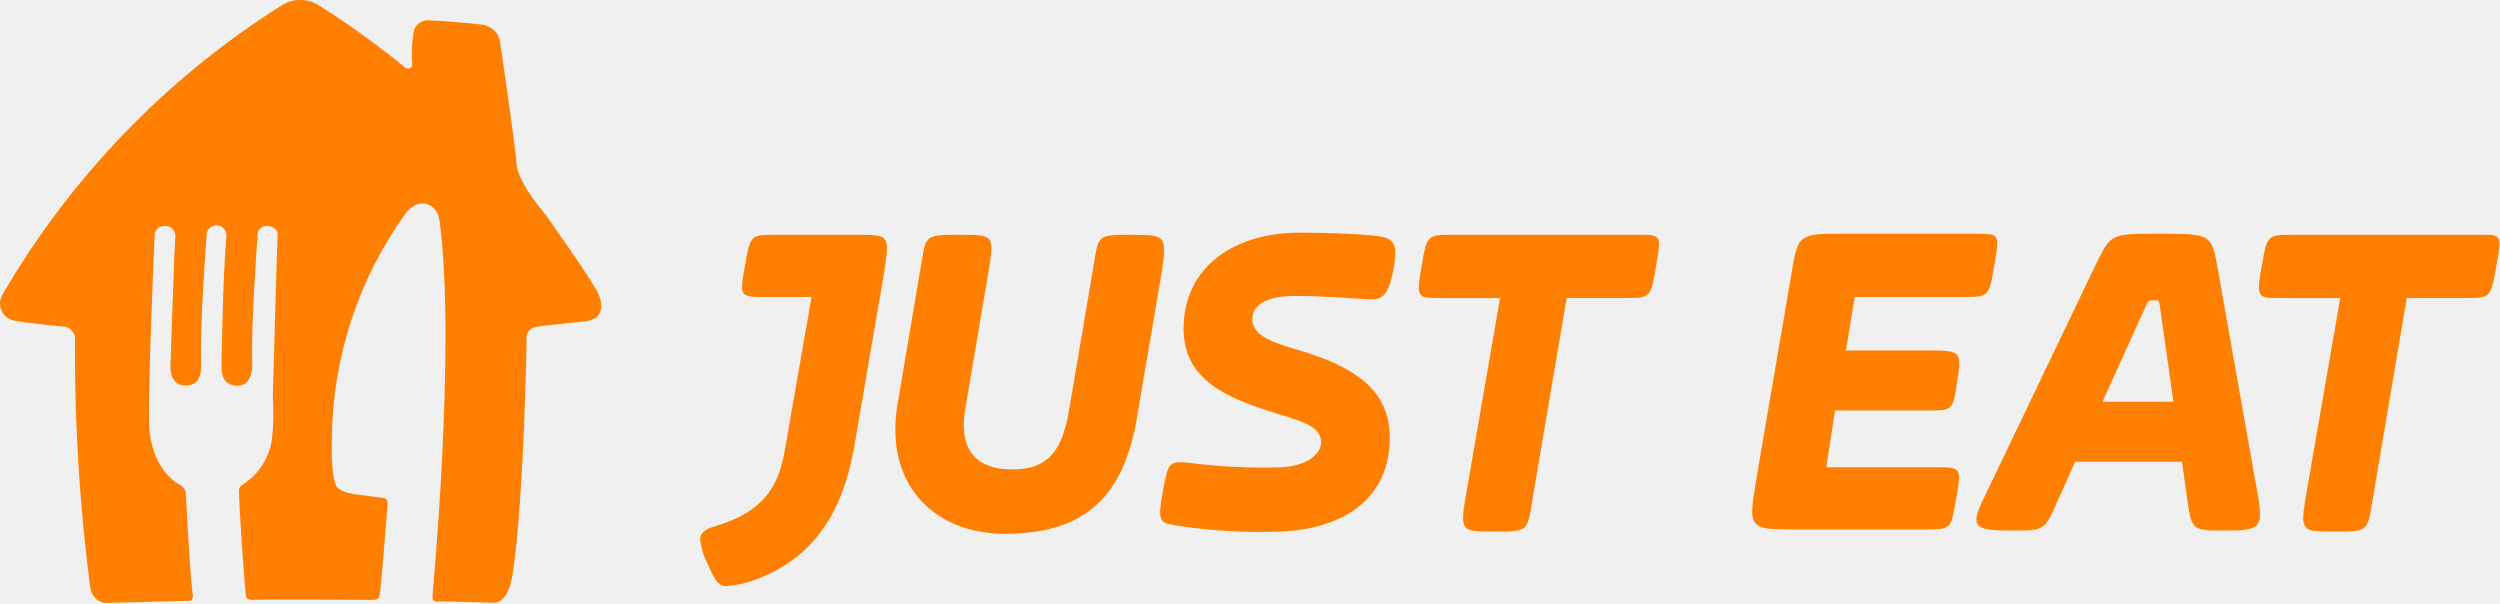
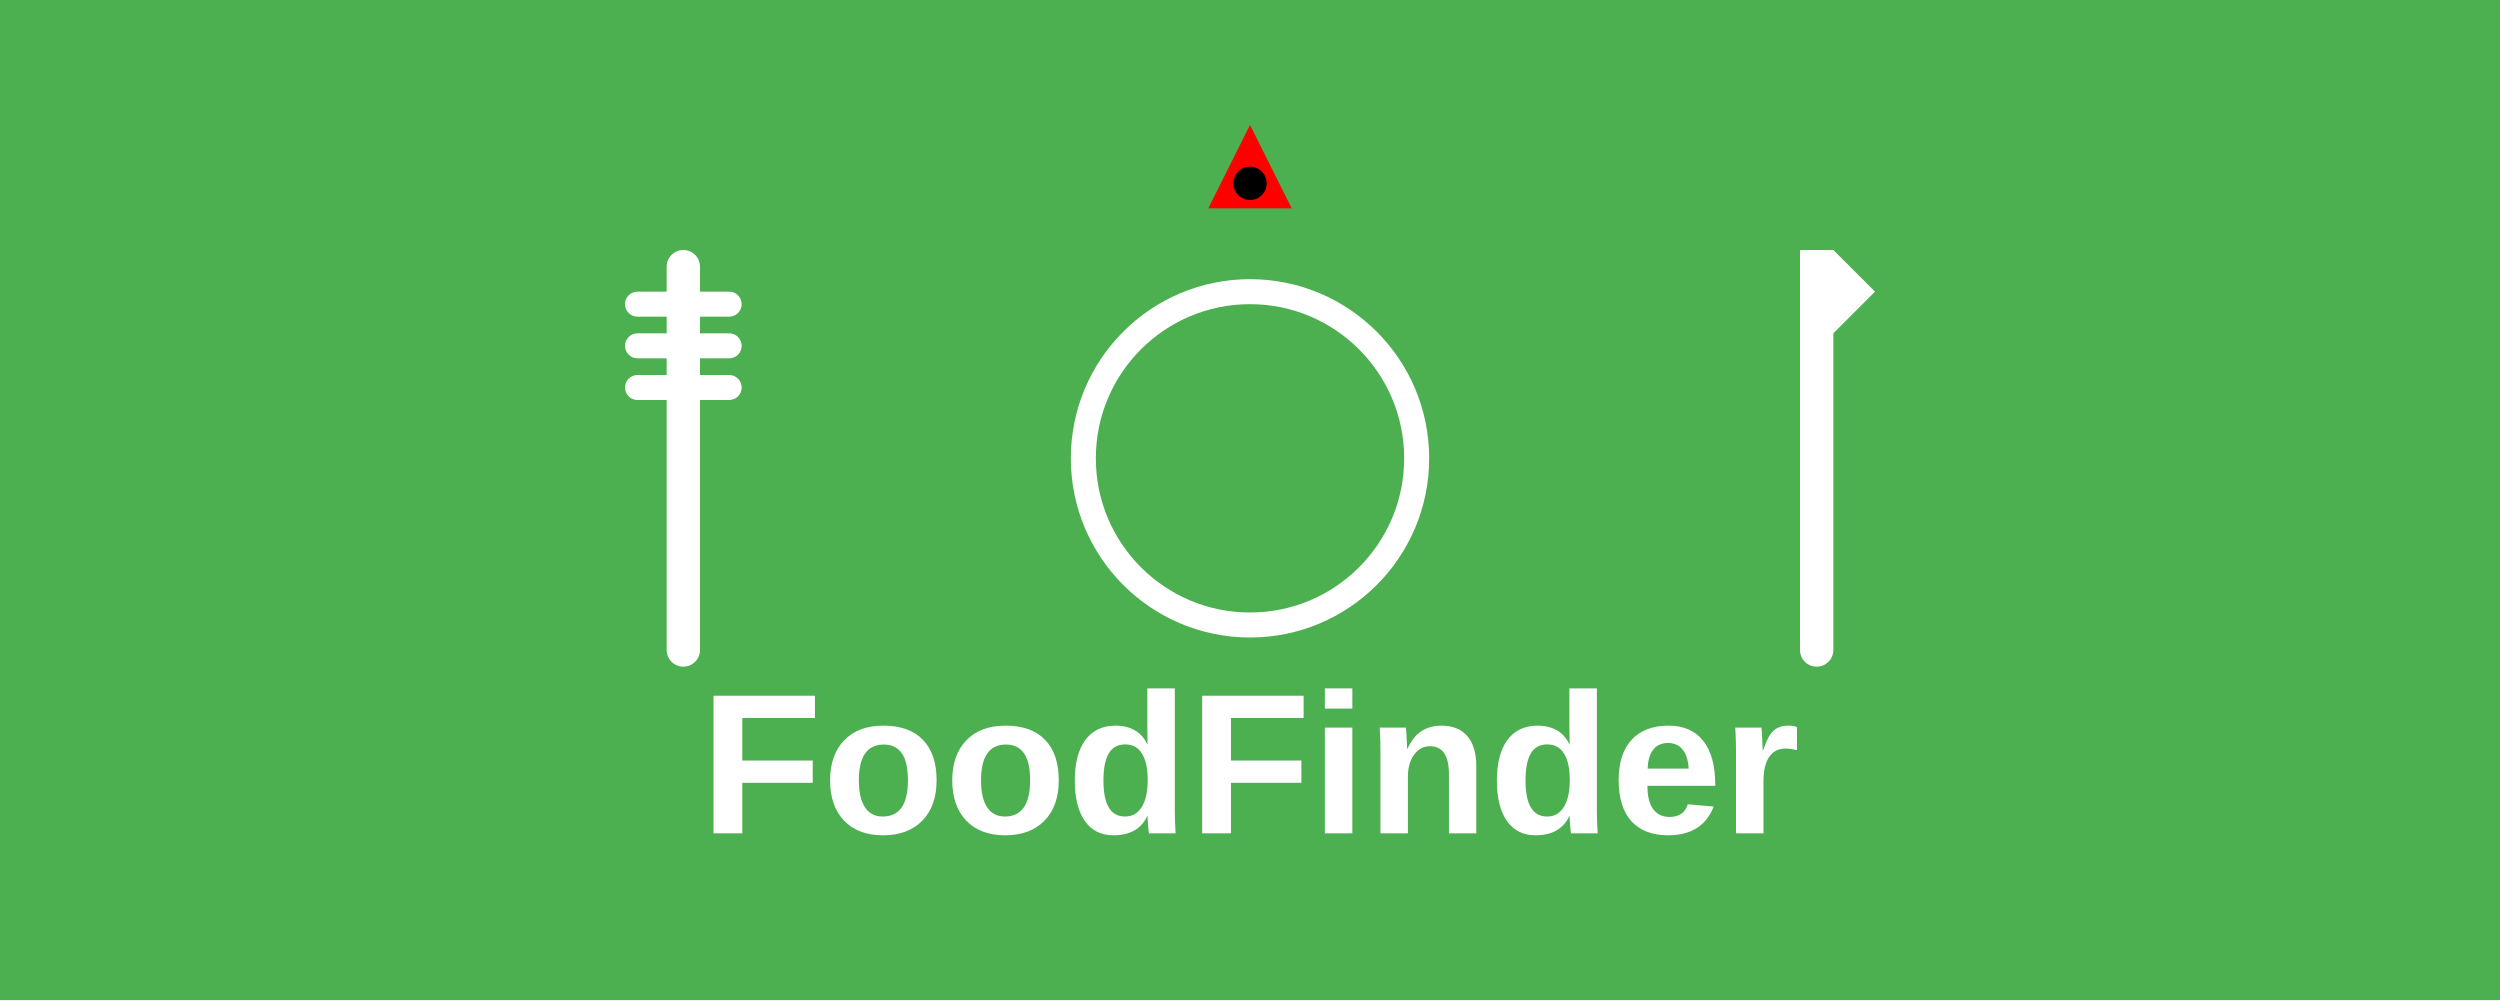
- <svg xmlns="http://www.w3.org/2000/svg" viewBox="0 0 254.46 61.39">
-   <defs>
-     <style>.cls-1{fill:#FF8000;}</style>
-   </defs>
-   <g data-name="Layer 2">
-     <g id="Layer_1-2" data-name="Layer 1">
-       <g id="TakeawayCOM_Full_Colour" data-name="TakeawayCOM Full Colour">
-         <g id="House">
-           <path class="cls-1" d="M28.6.59a3.54,3.54,0,0,1,3.92,0,86.74,86.74,0,0,1,8.66,6.24s.75.52.77-.37a13.66,13.66,0,0,1,.19-3.4,1.53,1.53,0,0,1,1.45-1s3.4.17,5.56.46a2.09,2.09,0,0,1,1.77,1.91s1.39,9.27,1.7,12.61c0,0,.28,1.7,2.74,4.58,0,0,5,7,5.57,8.34,0,0,1.17,2.42-1.33,2.74,0,0-4.57.46-5,.57a1.13,1.13,0,0,0-1,1.23v0s-.24,16.1-1.41,23.85c0,0-.31,3.07-2,3,0,0-4.68-.16-5.77-.12,0,0-.48,0-.4-.63,0,0,2.38-25.12.76-37.82,0,0-.06-1.64-1.32-2,0,0-1.13-.46-2.22,1A39.85,39.85,0,0,0,33.78,44.5s-.14,4,.47,5c0,0,.38.7,2.32.86l2.46.33s.46,0,.42.6c0,0-.57,7.37-.73,8.68a2.42,2.42,0,0,1-.18.87s-.09.25-.86.22c0,0-10.83-.08-12,0,0,0-.51,0-.62-.27s-.76-9.51-.73-10.82a.68.68,0,0,1,.37-.65,6.49,6.49,0,0,0,3-4.78,25,25,0,0,0,.07-4.21s.39-14.14.49-16.4c0,0,.09-.77-.91-.92a.94.94,0,0,0-1.12.7s0,.05,0,.08-.7,9.32-.56,13c0,0,.23,2.42-1.43,2.46,0,0-1.63.25-1.7-1.76,0,0,.12-9.07.51-13.54a1,1,0,0,0-.89-1,1,1,0,0,0-1.12.82s0,.05,0,.08-.7,8.67-.57,13.25c0,0,.21,2.22-1.56,2.13,0,0-1.48.18-1.57-1.79,0,0,.41-12.41.51-13.38A1,1,0,0,0,16.92,23h-.1a1,1,0,0,0-1.08.82v.1s-.67,14.84-.57,19.2c0,0-.06,4.48,3.25,6.3a1,1,0,0,1,.49.71s.38,7.87.71,10.41c0,0,.13.61-.42.61l-8.32.22s-1.38.1-1.7-1.61A185.87,185.87,0,0,1,7.63,34.63a1.26,1.26,0,0,0-1-1.37s-4.26-.4-5.29-.65A1.77,1.77,0,0,1,.06,30.45,1.92,1.92,0,0,1,.24,30,85.79,85.79,0,0,1,28.6.59Z" />
-         </g>
-       </g>
-       <path class="cls-1" d="M87.27,23.9H79.05c-2.67,0-2.67,0-3.22,3.11s-.56,3.22,1.89,3.22H82.6L79.83,46.11c-.67,3.56-2.23,6-7,7.44-1.22.34-1.56.78-1.56,1.34a6.89,6.89,0,0,0,.78,2.55c.78,1.89,1.22,2.22,1.89,2.22a12.41,12.41,0,0,0,2.33-.44c6.78-2.22,9.55-7.44,10.66-13.66L90,27.68c.56-3.78.56-3.78-2.77-3.78" />
-       <path class="cls-1" d="M115.14,23.9c-3.33,0-3.33,0-3.77,2.78l-2.45,14.44c-.66,4.22-1.77,6.66-5.88,6.66s-5.44-2.44-4.78-6.22l2.33-13.77c.67-3.89.56-3.89-2.88-3.89s-3.45,0-3.89,2.67L91.38,41C89.93,49.22,95,54.33,102.26,54.33c8.11,0,12.22-3.66,13.55-12.33l2.44-14.32c.56-3.78.34-3.78-3.11-3.78" />
-       <path class="cls-1" d="M130.36,47.56c2.66-.11,4.11-1.34,4.11-2.56,0-1.55-1.89-2.11-4.44-2.88-5-1.56-9.56-3.34-9.56-8.67,0-6.33,5.22-9.77,11.78-9.77,2.77,0,5.88.11,7.88.33,1.78.23,2.22.78,1.67,3.56s-1.22,3-2.78,2.88c-1.89-.11-4.33-.33-7.22-.33-3.33,0-4.33,1.22-4.33,2.33,0,1.45,1.33,2.22,4.44,3.11,5.78,1.67,9.55,4,9.55,9,0,5.89-4.33,9.33-11.32,9.55a54.81,54.81,0,0,1-10-.56c-2.22-.33-2.33-.33-1.78-3.55.56-2.89.56-3.11,2.67-2.89a58.63,58.63,0,0,0,9.33.45" />
-       <path class="cls-1" d="M166.67,23.9H147.91c-2.67,0-2.67,0-3.22,3.22s-.45,3.22,1.88,3.22h6.11l-3.44,19.88c-.67,3.89-.56,3.89,2.89,3.89,3.22,0,3.33,0,3.77-2.78l3.56-21h5.88c2.67,0,2.67,0,3.22-3.22s.56-3.22-1.89-3.22" />
-       <path class="cls-1" d="M199.77,30.23c2.67,0,2.67,0,3.22-3.22s.56-3.22-1.89-3.22H187.67c-4.78,0-4.67,0-5.45,4.78l-3.44,20.1c-.89,5.22-.78,5.22,4,5.22h13.1c2.78,0,2.67,0,3.22-3.11s.56-3.22-1.88-3.22H185.89l.89-5.78h9.44c2.55,0,2.55,0,3-3s.44-3.11-3-3.11h-8.33l.89-5.44Z" />
-       <path class="cls-1" d="M214,40.89l4.33-9.55c.33-.77.33-.77.89-.77s.55,0,.66.88l1.34,9.44Zm11.77-13.32c-.67-3.78-.67-3.78-6-3.78-5,0-4.89,0-6.44,3.11L202.1,50.33c-1.66,3.34-1.33,3.67,2.78,3.67,3.22,0,3.22,0,4.55-3l1.78-4h10.88l.56,4c.44,3,.55,3,3.78,3,3.66,0,4-.22,3.33-3.89Z" />
-       <path class="cls-1" d="M252.3,23.9H233.42c-2.66,0-2.66,0-3.22,3.22s-.44,3.22,1.89,3.22h6.11l-3.45,19.88c-.66,3.89-.55,3.89,2.89,3.89,3.22,0,3.33,0,3.78-2.78l3.55-21h5.89c2.66,0,2.66,0,3.22-3.22s.67-3.22-1.78-3.22" />
-     </g>
+ <svg xmlns="http://www.w3.org/2000/svg" viewBox="0 0 300 120">
+   <rect width="300" height="120" fill="#4CAF50" />
+   <g fill="white">
+     <rect x="80" y="30" width="4" height="50" rx="2" />
+     <rect x="75" y="35" width="14" height="3" rx="1.5" />
+     <rect x="75" y="40" width="14" height="3" rx="1.5" />
+     <rect x="75" y="45" width="14" height="3" rx="1.5" />
  </g>
+   <circle cx="150" cy="55" r="20" fill="none" stroke="white" stroke-width="3" />
+   <g fill="white">
+     <rect x="216" y="30" width="4" height="50" rx="2" />
+     <polygon points="216,30 220,30 225,35 220,40 216,35" />
+   </g>
+   <g fill="red">
+     <path d="M150 15 L145 25 L155 25 Z" />
+     <circle cx="150" cy="22" r="2" fill="black" />
+   </g>
+   <text x="150" y="100" text-anchor="middle" fill="white" font-family="Arial, sans-serif" font-size="24" font-weight="bold">FoodFinder</text>
</svg>
